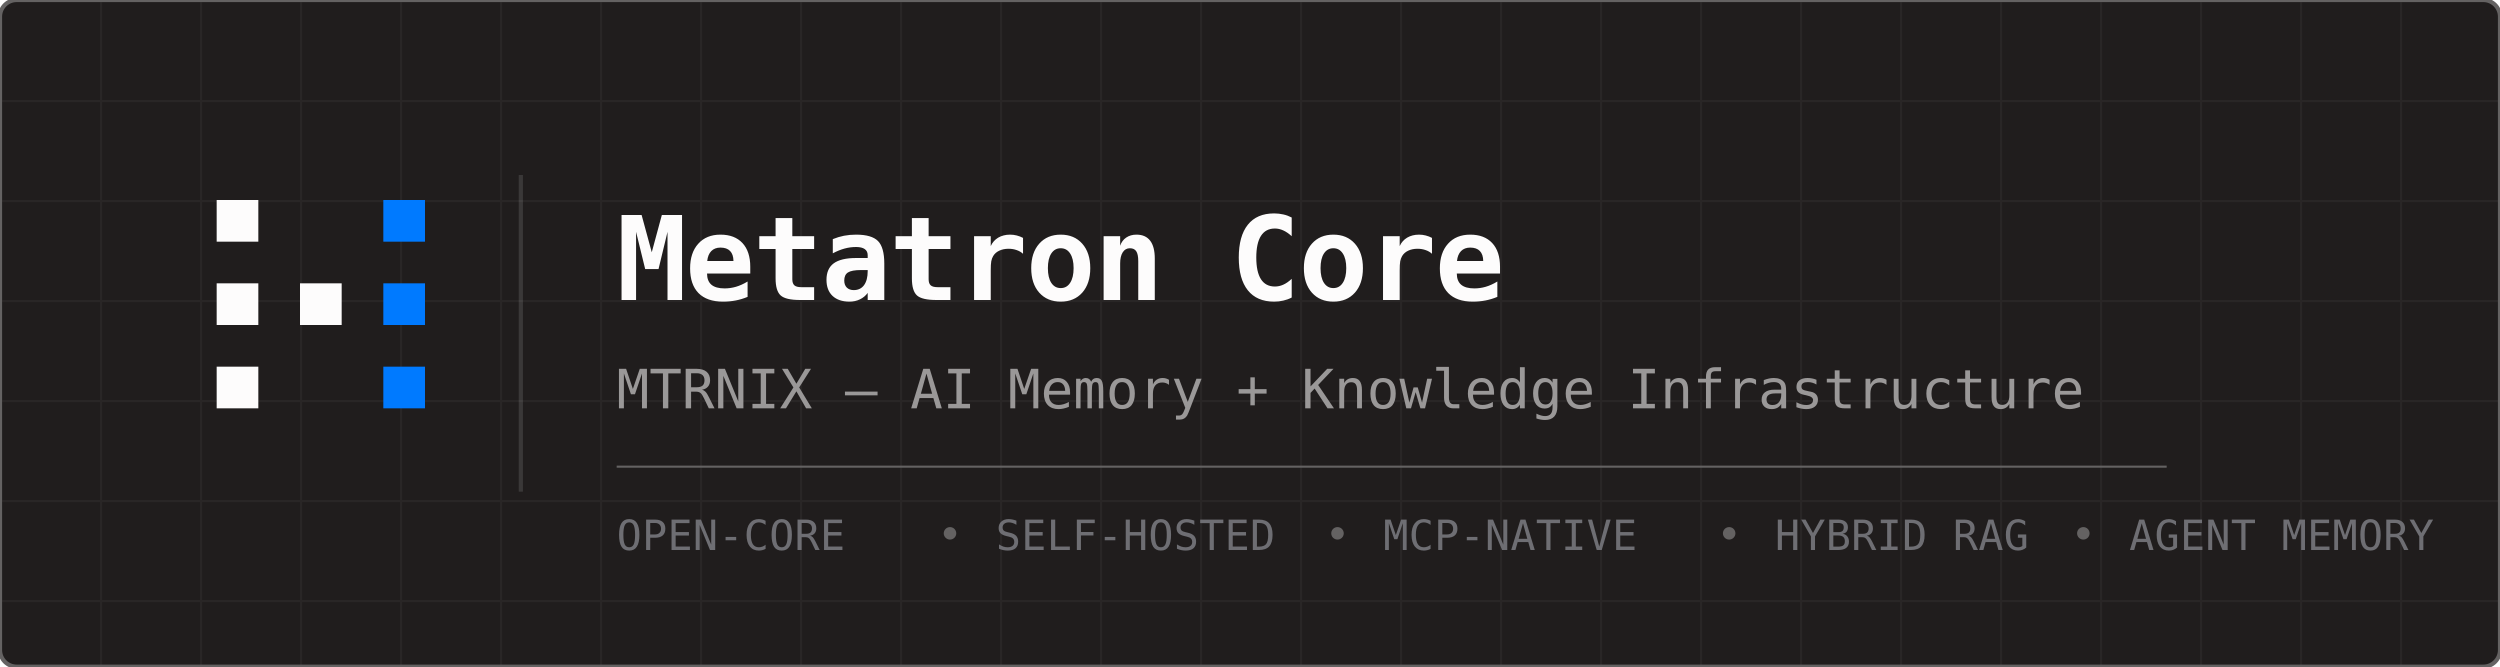
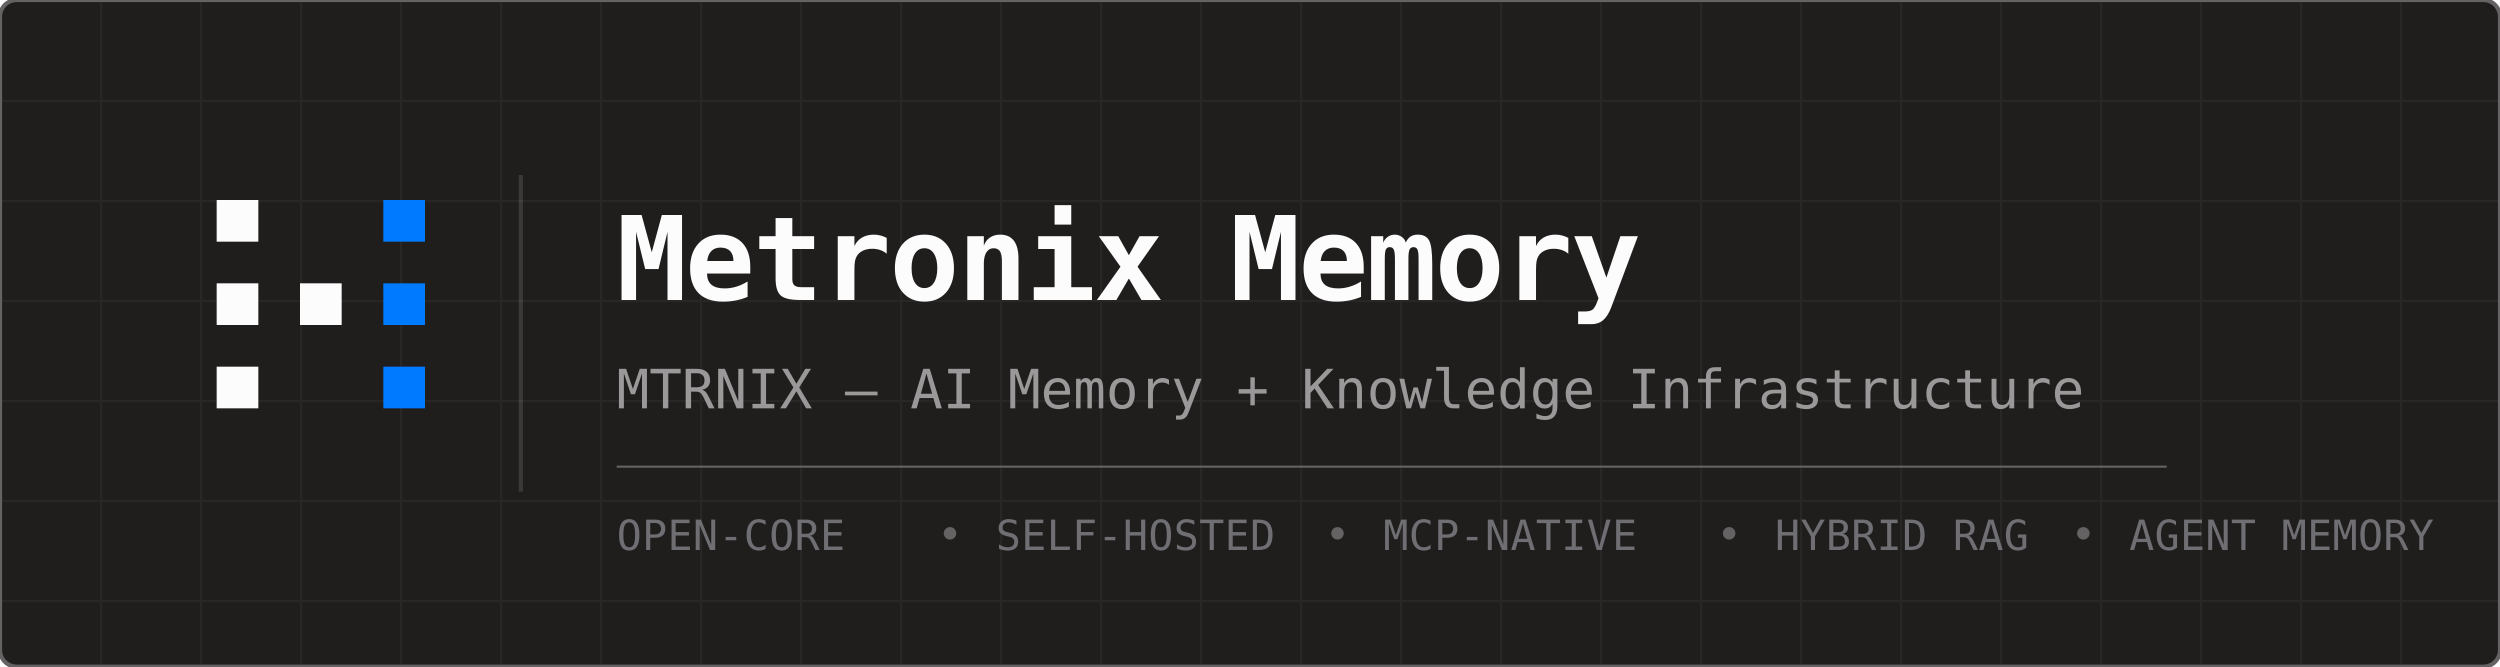
<svg xmlns="http://www.w3.org/2000/svg" viewBox="0 0 600 160" width="600" height="160">
  <defs>
    <pattern id="grid" width="24" height="24" patternUnits="userSpaceOnUse">
      <path d="M 24 0 L 0 0 0 24" fill="none" stroke="rgba(253,252,252,0.04)" stroke-width="1" />
    </pattern>
  </defs>
  <rect width="600" height="160" rx="4" fill="#201d1d" />
  <rect width="600" height="160" rx="4" fill="url(#grid)" />
  <rect width="600" height="160" rx="4" fill="none" stroke="#646262" stroke-width="1" />
  <rect x="52" y="48" width="10" height="10" fill="#fdfcfc" />
  <rect x="52" y="68" width="10" height="10" fill="#fdfcfc" />
  <rect x="52" y="88" width="10" height="10" fill="#fdfcfc" />
  <rect x="72" y="68" width="10" height="10" fill="#fdfcfc" />
  <rect x="92" y="48" width="10" height="10" fill="#007aff" />
  <rect x="92" y="68" width="10" height="10" fill="#007aff" />
  <rect x="92" y="88" width="10" height="10" fill="#007aff" />
  <line x1="125" y1="42" x2="125" y2="118" stroke="rgba(253,252,252,0.12)" stroke-width="1" />
-   <text x="148" y="72" fill="#fdfcfc" font-family="'Berkeley Mono','JetBrains Mono','IBM Plex Mono',ui-monospace,monospace" font-size="28" font-weight="700" letter-spacing="-0.5">Metatron Core</text>
+   <text x="148" y="72" fill="#fdfcfc" font-family="'Berkeley Mono','JetBrains Mono','IBM Plex Mono',ui-monospace,monospace" font-size="28" font-weight="700" letter-spacing="-0.5">Metronix Memory</text>
  <text x="148" y="98" fill="#9a9898" font-family="'Berkeley Mono','JetBrains Mono','IBM Plex Mono',ui-monospace,monospace" font-size="13" font-weight="400">MTRNIX — AI Memory + Knowledge Infrastructure</text>
  <line x1="148" y1="112" x2="520" y2="112" stroke="#646262" stroke-width="0.5" />
  <text x="148" y="132" fill="#6e6e73" font-family="'Berkeley Mono','JetBrains Mono','IBM Plex Mono',ui-monospace,monospace" font-size="10" font-weight="400" letter-spacing="0.08">OPEN-CORE</text>
  <circle cx="228" cy="128" r="1.5" fill="#646262" />
  <text x="239" y="132" fill="#6e6e73" font-family="'Berkeley Mono','JetBrains Mono','IBM Plex Mono',ui-monospace,monospace" font-size="10" font-weight="400" letter-spacing="0.08">SELF-HOSTED</text>
  <circle cx="321" cy="128" r="1.5" fill="#646262" />
  <text x="332" y="132" fill="#6e6e73" font-family="'Berkeley Mono','JetBrains Mono','IBM Plex Mono',ui-monospace,monospace" font-size="10" font-weight="400" letter-spacing="0.08">MCP-NATIVE</text>
  <circle cx="415" cy="128" r="1.5" fill="#646262" />
  <text x="426" y="132" fill="#6e6e73" font-family="'Berkeley Mono','JetBrains Mono','IBM Plex Mono',ui-monospace,monospace" font-size="10" font-weight="400" letter-spacing="0.08">HYBRID RAG</text>
  <circle cx="500" cy="128" r="1.5" fill="#646262" />
  <text x="511" y="132" fill="#6e6e73" font-family="'Berkeley Mono','JetBrains Mono','IBM Plex Mono',ui-monospace,monospace" font-size="10" font-weight="400" letter-spacing="0.08">AGENT MEMORY</text>
</svg>
